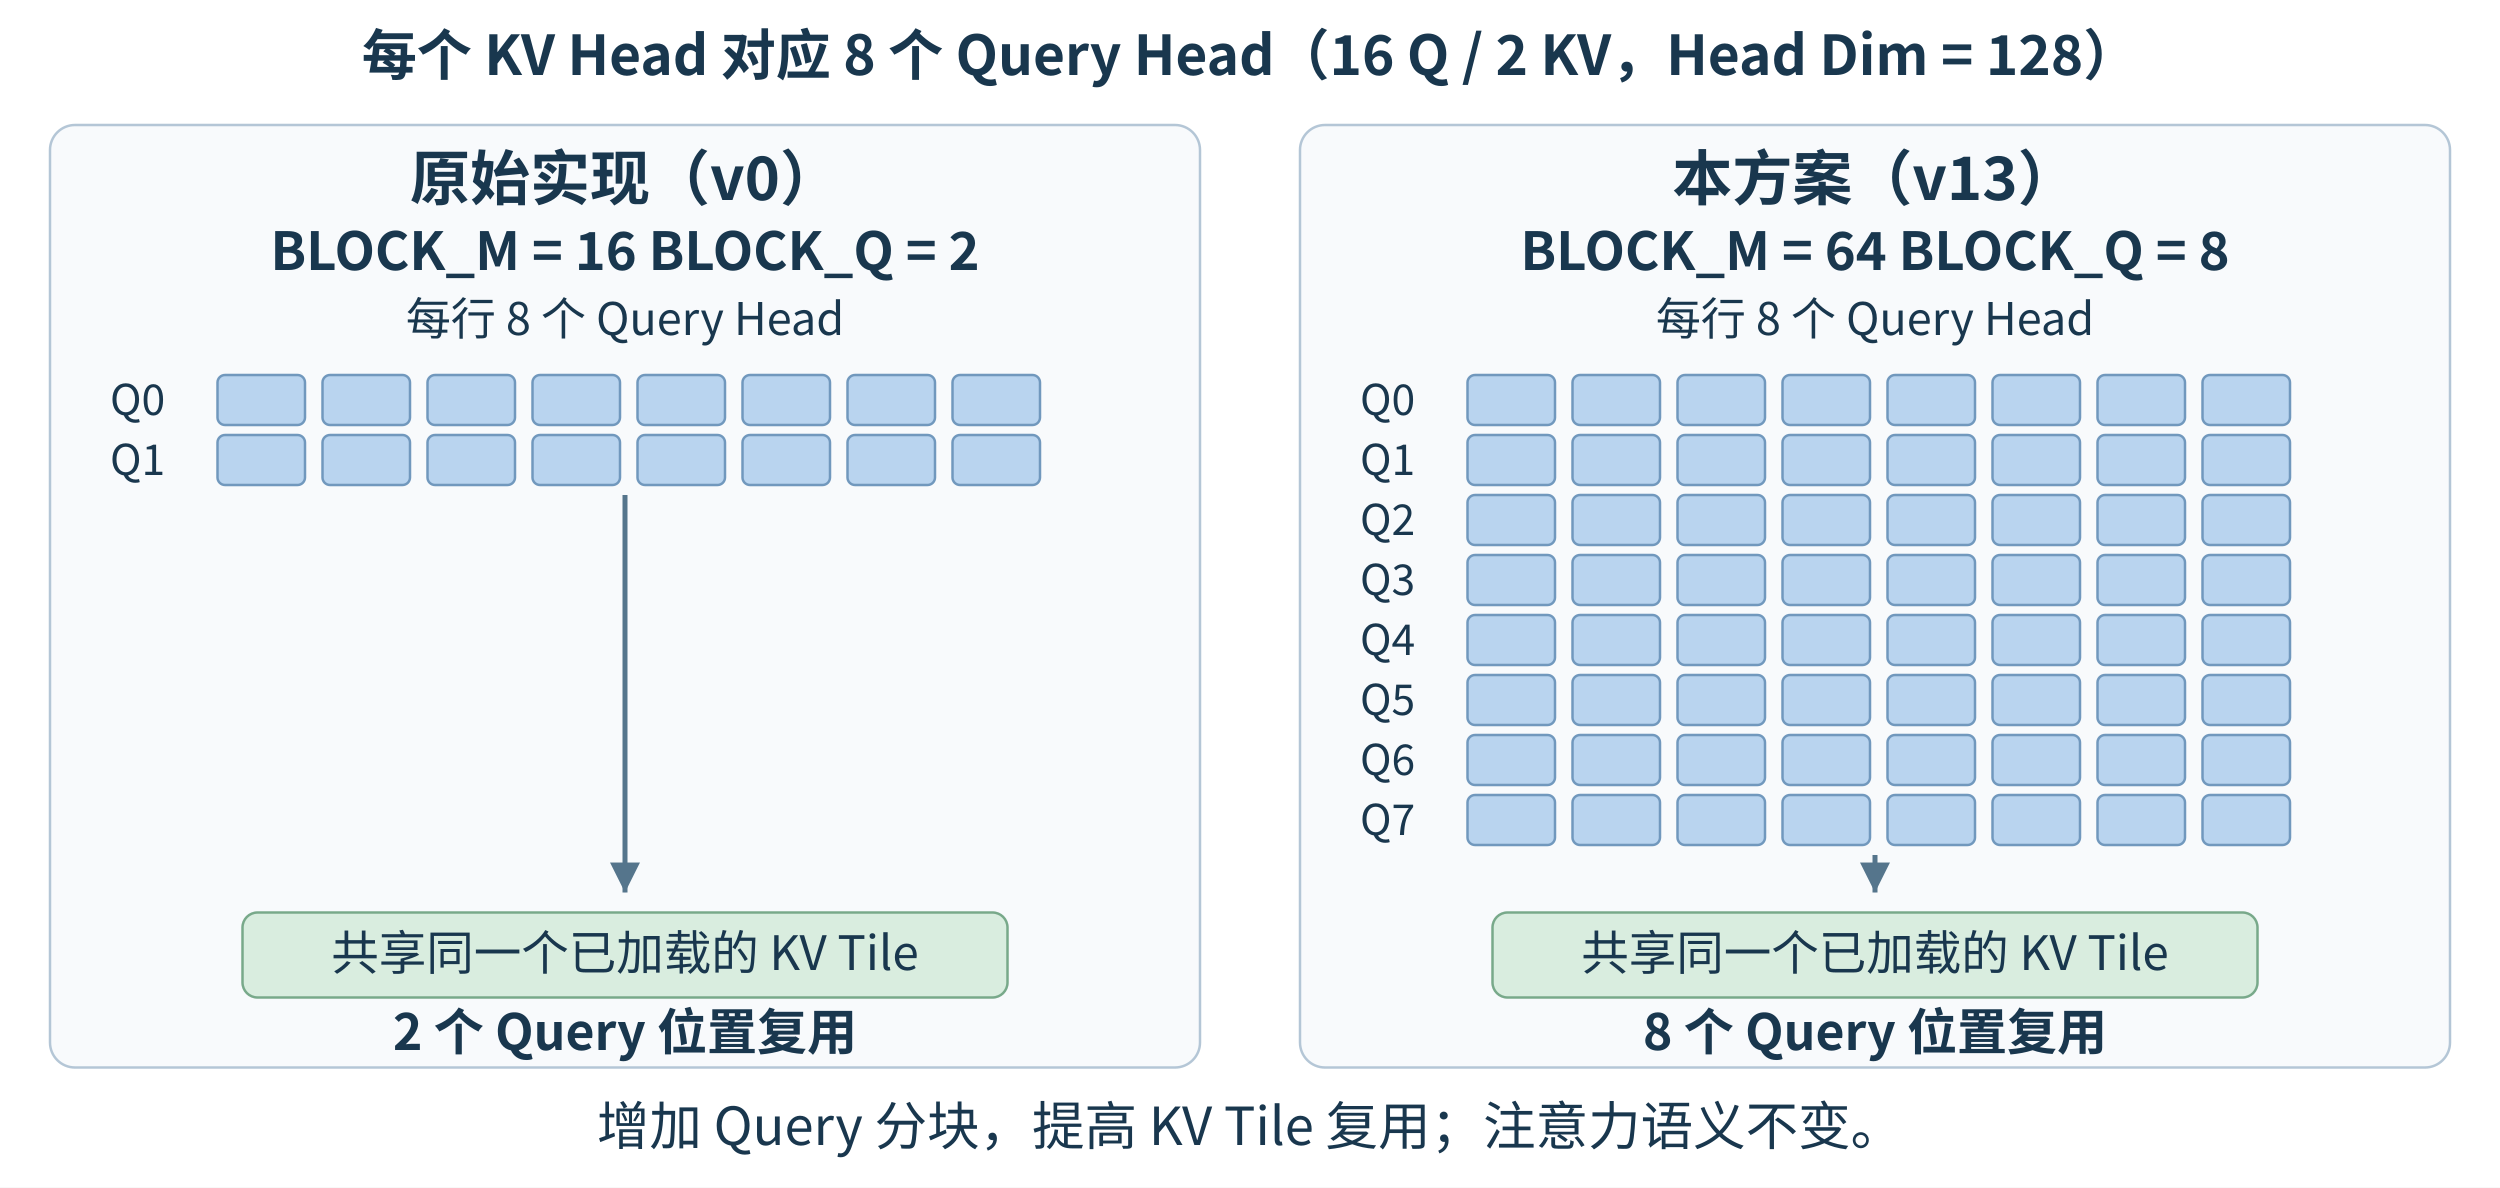
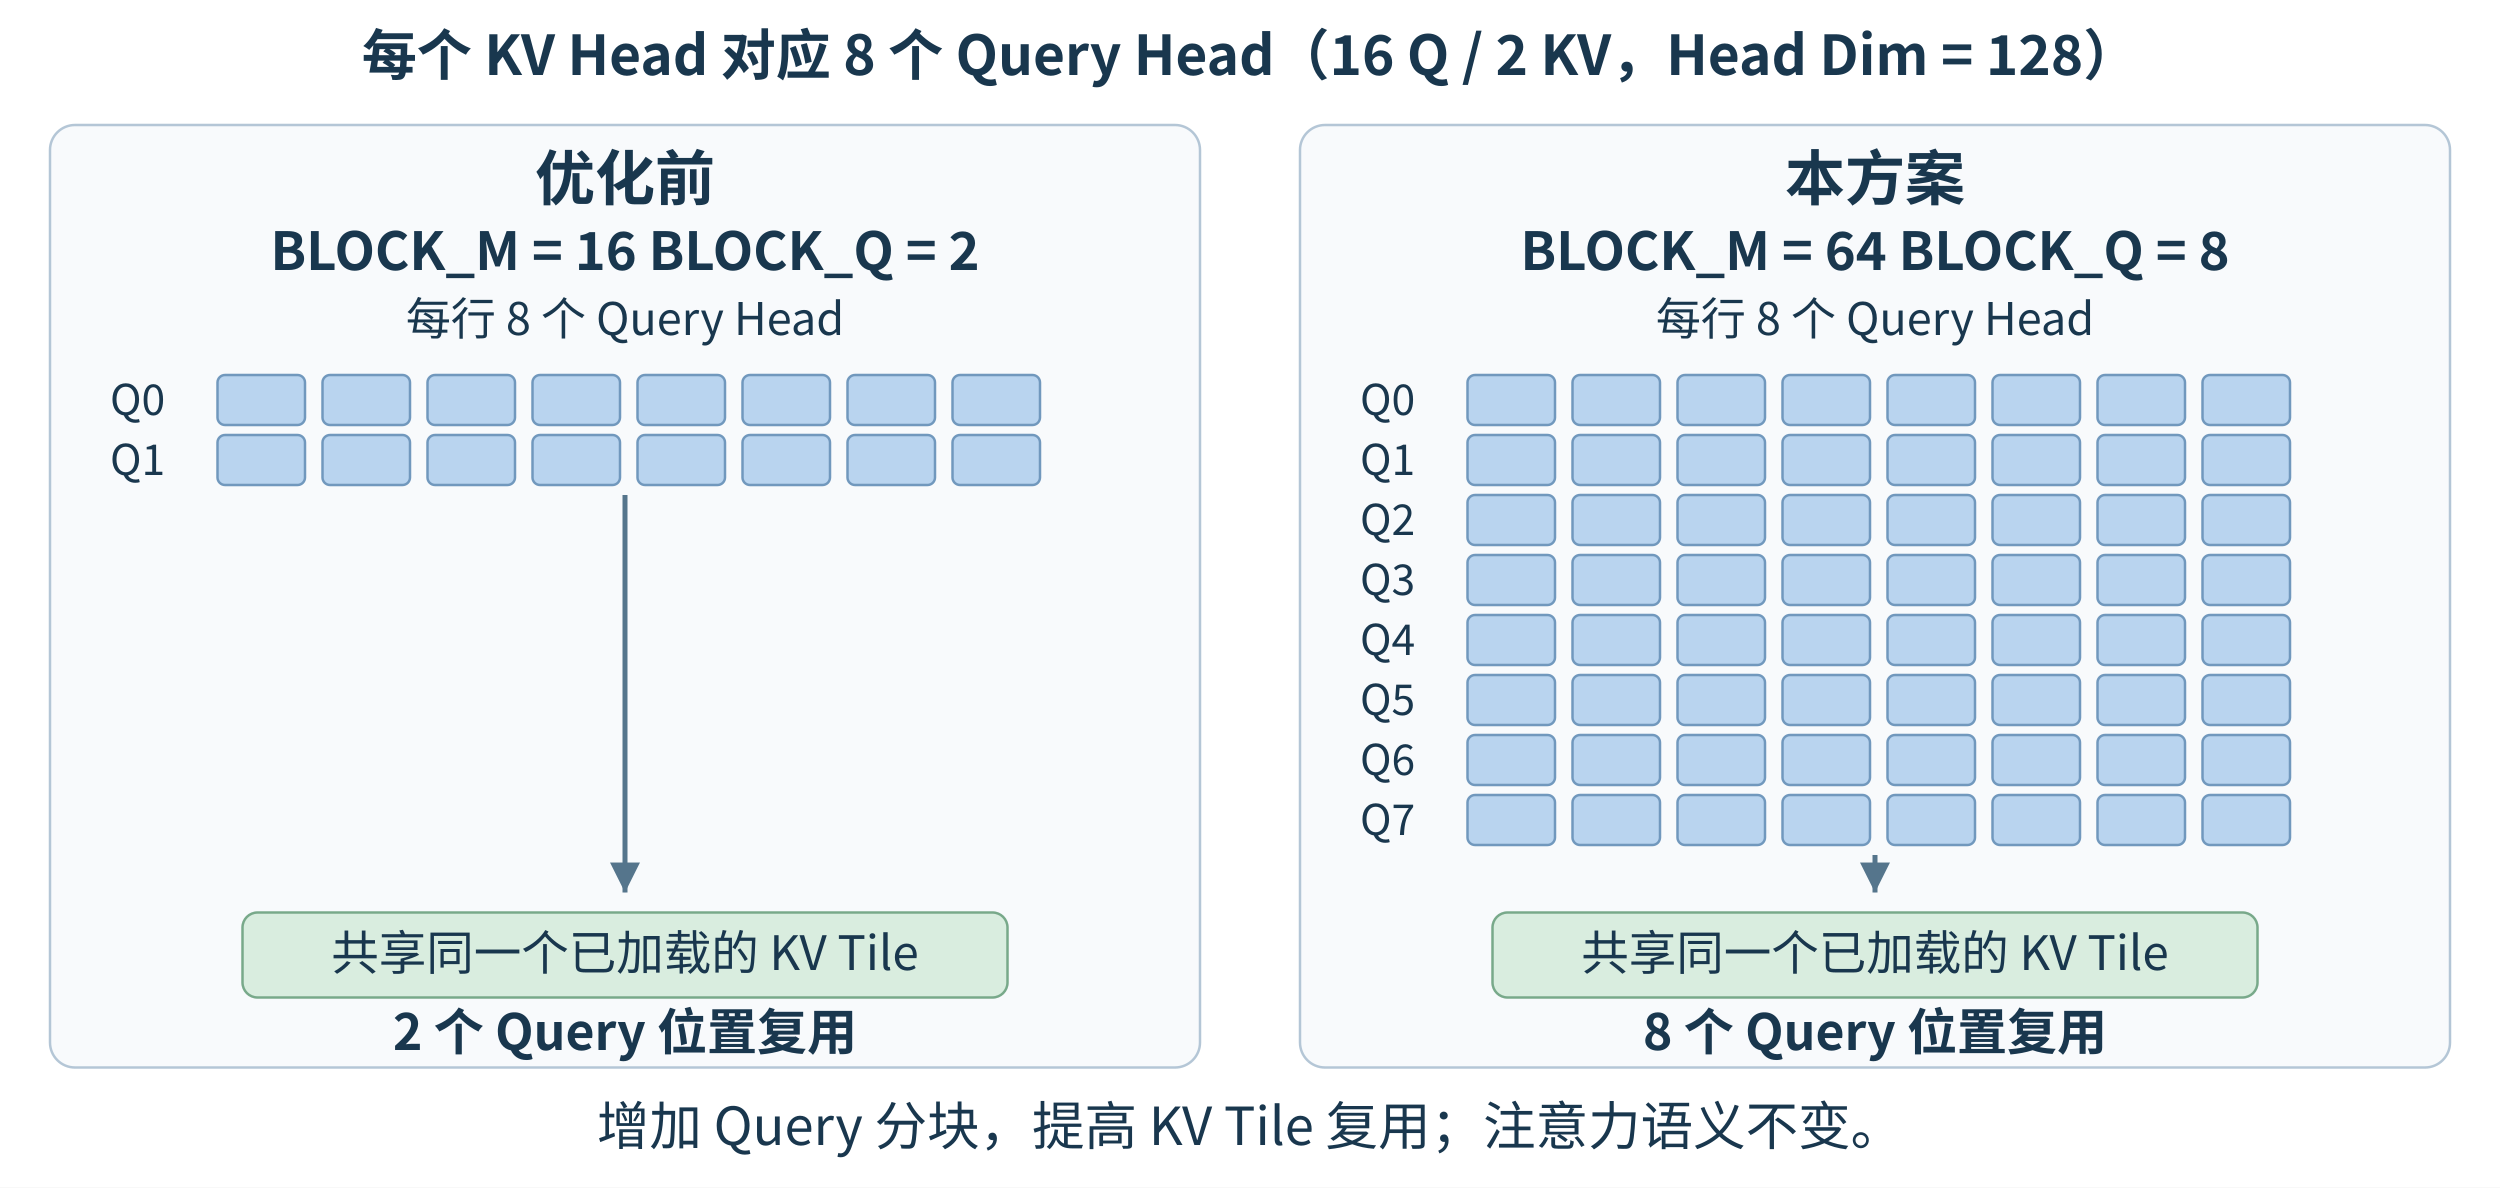
<svg xmlns="http://www.w3.org/2000/svg" viewBox="0 0 1000 475" width="1000" height="475" font-family="Noto Sans CJK SC, Microsoft YaHei, PingFang SC, Arial, sans-serif" fill="#19374e">
  <rect width="1000" height="475" fill="#fff" />
  <defs>
    <marker id="arrow" markerWidth="7" markerHeight="7" refX="6" refY="3" orient="auto">
      <path d="M0 0 L6 3 L0 6 Z" fill="#55758c" />
    </marker>
  </defs>
  <text x="500" y="30" font-size="22" text-anchor="middle" font-weight="600">每个 KV Head 对应 8 个 Query Head（16 Q / 2 KV，Head Dim = 128）</text>
  <rect x="20" y="50" width="460" height="377" rx="10" fill="#f8fafc" stroke="#b4c6d6" />
-   <text x="250" y="80" font-size="24" text-anchor="middle" font-weight="700">原始实现（v0）</text>
+   <text x="250" y="80" font-size="24" text-anchor="middle" font-weight="700">优化前</text>
  <text x="250" y="108" font-size="21" text-anchor="middle" font-weight="600">BLOCK_M = 16    BLOCK_Q = 2</text>
  <text x="250" y="134" font-size="18" text-anchor="middle" font-weight="400">每行 8 个 Query Head</text>
  <text x="44" y="166" font-size="17" text-anchor="start" font-weight="400">Q0</text>
  <rect x="87" y="150" width="35" height="20" rx="3" fill="#b9d4ef" stroke="#7198bd" />
  <rect x="129" y="150" width="35" height="20" rx="3" fill="#b9d4ef" stroke="#7198bd" />
  <rect x="171" y="150" width="35" height="20" rx="3" fill="#b9d4ef" stroke="#7198bd" />
  <rect x="213" y="150" width="35" height="20" rx="3" fill="#b9d4ef" stroke="#7198bd" />
  <rect x="255" y="150" width="35" height="20" rx="3" fill="#b9d4ef" stroke="#7198bd" />
  <rect x="297" y="150" width="35" height="20" rx="3" fill="#b9d4ef" stroke="#7198bd" />
  <rect x="339" y="150" width="35" height="20" rx="3" fill="#b9d4ef" stroke="#7198bd" />
  <rect x="381" y="150" width="35" height="20" rx="3" fill="#b9d4ef" stroke="#7198bd" />
  <text x="44" y="190" font-size="17" text-anchor="start" font-weight="400">Q1</text>
  <rect x="87" y="174" width="35" height="20" rx="3" fill="#b9d4ef" stroke="#7198bd" />
  <rect x="129" y="174" width="35" height="20" rx="3" fill="#b9d4ef" stroke="#7198bd" />
  <rect x="171" y="174" width="35" height="20" rx="3" fill="#b9d4ef" stroke="#7198bd" />
  <rect x="213" y="174" width="35" height="20" rx="3" fill="#b9d4ef" stroke="#7198bd" />
  <rect x="255" y="174" width="35" height="20" rx="3" fill="#b9d4ef" stroke="#7198bd" />
  <rect x="297" y="174" width="35" height="20" rx="3" fill="#b9d4ef" stroke="#7198bd" />
  <rect x="339" y="174" width="35" height="20" rx="3" fill="#b9d4ef" stroke="#7198bd" />
  <rect x="381" y="174" width="35" height="20" rx="3" fill="#b9d4ef" stroke="#7198bd" />
  <path d="M250 198 L250 357" stroke="#55758c" stroke-width="2" fill="none" marker-end="url(#arrow)" />
  <rect x="97" y="365" width="306" height="34" rx="6" fill="#d9eddf" stroke="#78a98a" />
  <text x="250" y="388" font-size="19" text-anchor="middle" font-weight="400">共享同一个已加载的 KV Tile</text>
  <text x="250" y="420" font-size="20" text-anchor="middle" font-weight="600">2 个 Query 位置复用</text>
  <rect x="520" y="50" width="460" height="377" rx="10" fill="#f8fafc" stroke="#b4c6d6" />
-   <text x="750" y="80" font-size="24" text-anchor="middle" font-weight="700">本方案（v13）</text>
+   <text x="750" y="80" font-size="24" text-anchor="middle" font-weight="700">本方案</text>
  <text x="750" y="108" font-size="21" text-anchor="middle" font-weight="600">BLOCK_M = 64    BLOCK_Q = 8</text>
  <text x="750" y="134" font-size="18" text-anchor="middle" font-weight="400">每行 8 个 Query Head</text>
  <text x="544" y="166" font-size="17" text-anchor="start" font-weight="400">Q0</text>
  <rect x="587" y="150" width="35" height="20" rx="3" fill="#b9d4ef" stroke="#7198bd" />
  <rect x="629" y="150" width="35" height="20" rx="3" fill="#b9d4ef" stroke="#7198bd" />
  <rect x="671" y="150" width="35" height="20" rx="3" fill="#b9d4ef" stroke="#7198bd" />
  <rect x="713" y="150" width="35" height="20" rx="3" fill="#b9d4ef" stroke="#7198bd" />
  <rect x="755" y="150" width="35" height="20" rx="3" fill="#b9d4ef" stroke="#7198bd" />
  <rect x="797" y="150" width="35" height="20" rx="3" fill="#b9d4ef" stroke="#7198bd" />
  <rect x="839" y="150" width="35" height="20" rx="3" fill="#b9d4ef" stroke="#7198bd" />
  <rect x="881" y="150" width="35" height="20" rx="3" fill="#b9d4ef" stroke="#7198bd" />
  <text x="544" y="190" font-size="17" text-anchor="start" font-weight="400">Q1</text>
  <rect x="587" y="174" width="35" height="20" rx="3" fill="#b9d4ef" stroke="#7198bd" />
  <rect x="629" y="174" width="35" height="20" rx="3" fill="#b9d4ef" stroke="#7198bd" />
  <rect x="671" y="174" width="35" height="20" rx="3" fill="#b9d4ef" stroke="#7198bd" />
  <rect x="713" y="174" width="35" height="20" rx="3" fill="#b9d4ef" stroke="#7198bd" />
  <rect x="755" y="174" width="35" height="20" rx="3" fill="#b9d4ef" stroke="#7198bd" />
  <rect x="797" y="174" width="35" height="20" rx="3" fill="#b9d4ef" stroke="#7198bd" />
  <rect x="839" y="174" width="35" height="20" rx="3" fill="#b9d4ef" stroke="#7198bd" />
  <rect x="881" y="174" width="35" height="20" rx="3" fill="#b9d4ef" stroke="#7198bd" />
  <text x="544" y="214" font-size="17" text-anchor="start" font-weight="400">Q2</text>
  <rect x="587" y="198" width="35" height="20" rx="3" fill="#b9d4ef" stroke="#7198bd" />
  <rect x="629" y="198" width="35" height="20" rx="3" fill="#b9d4ef" stroke="#7198bd" />
  <rect x="671" y="198" width="35" height="20" rx="3" fill="#b9d4ef" stroke="#7198bd" />
  <rect x="713" y="198" width="35" height="20" rx="3" fill="#b9d4ef" stroke="#7198bd" />
  <rect x="755" y="198" width="35" height="20" rx="3" fill="#b9d4ef" stroke="#7198bd" />
  <rect x="797" y="198" width="35" height="20" rx="3" fill="#b9d4ef" stroke="#7198bd" />
  <rect x="839" y="198" width="35" height="20" rx="3" fill="#b9d4ef" stroke="#7198bd" />
  <rect x="881" y="198" width="35" height="20" rx="3" fill="#b9d4ef" stroke="#7198bd" />
  <text x="544" y="238" font-size="17" text-anchor="start" font-weight="400">Q3</text>
  <rect x="587" y="222" width="35" height="20" rx="3" fill="#b9d4ef" stroke="#7198bd" />
  <rect x="629" y="222" width="35" height="20" rx="3" fill="#b9d4ef" stroke="#7198bd" />
  <rect x="671" y="222" width="35" height="20" rx="3" fill="#b9d4ef" stroke="#7198bd" />
  <rect x="713" y="222" width="35" height="20" rx="3" fill="#b9d4ef" stroke="#7198bd" />
  <rect x="755" y="222" width="35" height="20" rx="3" fill="#b9d4ef" stroke="#7198bd" />
  <rect x="797" y="222" width="35" height="20" rx="3" fill="#b9d4ef" stroke="#7198bd" />
  <rect x="839" y="222" width="35" height="20" rx="3" fill="#b9d4ef" stroke="#7198bd" />
  <rect x="881" y="222" width="35" height="20" rx="3" fill="#b9d4ef" stroke="#7198bd" />
  <text x="544" y="262" font-size="17" text-anchor="start" font-weight="400">Q4</text>
  <rect x="587" y="246" width="35" height="20" rx="3" fill="#b9d4ef" stroke="#7198bd" />
  <rect x="629" y="246" width="35" height="20" rx="3" fill="#b9d4ef" stroke="#7198bd" />
  <rect x="671" y="246" width="35" height="20" rx="3" fill="#b9d4ef" stroke="#7198bd" />
  <rect x="713" y="246" width="35" height="20" rx="3" fill="#b9d4ef" stroke="#7198bd" />
  <rect x="755" y="246" width="35" height="20" rx="3" fill="#b9d4ef" stroke="#7198bd" />
  <rect x="797" y="246" width="35" height="20" rx="3" fill="#b9d4ef" stroke="#7198bd" />
  <rect x="839" y="246" width="35" height="20" rx="3" fill="#b9d4ef" stroke="#7198bd" />
  <rect x="881" y="246" width="35" height="20" rx="3" fill="#b9d4ef" stroke="#7198bd" />
  <text x="544" y="286" font-size="17" text-anchor="start" font-weight="400">Q5</text>
  <rect x="587" y="270" width="35" height="20" rx="3" fill="#b9d4ef" stroke="#7198bd" />
  <rect x="629" y="270" width="35" height="20" rx="3" fill="#b9d4ef" stroke="#7198bd" />
  <rect x="671" y="270" width="35" height="20" rx="3" fill="#b9d4ef" stroke="#7198bd" />
  <rect x="713" y="270" width="35" height="20" rx="3" fill="#b9d4ef" stroke="#7198bd" />
  <rect x="755" y="270" width="35" height="20" rx="3" fill="#b9d4ef" stroke="#7198bd" />
  <rect x="797" y="270" width="35" height="20" rx="3" fill="#b9d4ef" stroke="#7198bd" />
  <rect x="839" y="270" width="35" height="20" rx="3" fill="#b9d4ef" stroke="#7198bd" />
  <rect x="881" y="270" width="35" height="20" rx="3" fill="#b9d4ef" stroke="#7198bd" />
  <text x="544" y="310" font-size="17" text-anchor="start" font-weight="400">Q6</text>
  <rect x="587" y="294" width="35" height="20" rx="3" fill="#b9d4ef" stroke="#7198bd" />
  <rect x="629" y="294" width="35" height="20" rx="3" fill="#b9d4ef" stroke="#7198bd" />
  <rect x="671" y="294" width="35" height="20" rx="3" fill="#b9d4ef" stroke="#7198bd" />
  <rect x="713" y="294" width="35" height="20" rx="3" fill="#b9d4ef" stroke="#7198bd" />
  <rect x="755" y="294" width="35" height="20" rx="3" fill="#b9d4ef" stroke="#7198bd" />
  <rect x="797" y="294" width="35" height="20" rx="3" fill="#b9d4ef" stroke="#7198bd" />
  <rect x="839" y="294" width="35" height="20" rx="3" fill="#b9d4ef" stroke="#7198bd" />
  <rect x="881" y="294" width="35" height="20" rx="3" fill="#b9d4ef" stroke="#7198bd" />
  <text x="544" y="334" font-size="17" text-anchor="start" font-weight="400">Q7</text>
  <rect x="587" y="318" width="35" height="20" rx="3" fill="#b9d4ef" stroke="#7198bd" />
  <rect x="629" y="318" width="35" height="20" rx="3" fill="#b9d4ef" stroke="#7198bd" />
  <rect x="671" y="318" width="35" height="20" rx="3" fill="#b9d4ef" stroke="#7198bd" />
  <rect x="713" y="318" width="35" height="20" rx="3" fill="#b9d4ef" stroke="#7198bd" />
  <rect x="755" y="318" width="35" height="20" rx="3" fill="#b9d4ef" stroke="#7198bd" />
  <rect x="797" y="318" width="35" height="20" rx="3" fill="#b9d4ef" stroke="#7198bd" />
  <rect x="839" y="318" width="35" height="20" rx="3" fill="#b9d4ef" stroke="#7198bd" />
  <rect x="881" y="318" width="35" height="20" rx="3" fill="#b9d4ef" stroke="#7198bd" />
  <path d="M750 342 L750 357" stroke="#55758c" stroke-width="2" fill="none" marker-end="url(#arrow)" />
  <rect x="597" y="365" width="306" height="34" rx="6" fill="#d9eddf" stroke="#78a98a" />
  <text x="750" y="388" font-size="19" text-anchor="middle" font-weight="400">共享同一个已加载的 KV Tile</text>
  <text x="750" y="420" font-size="20" text-anchor="middle" font-weight="600">8 个 Query 位置复用</text>
  <text x="500" y="458" font-size="21" text-anchor="middle" font-weight="400">增加 Query 分块，提高 KV Tile 复用；注意力语义不变。</text>
</svg>
